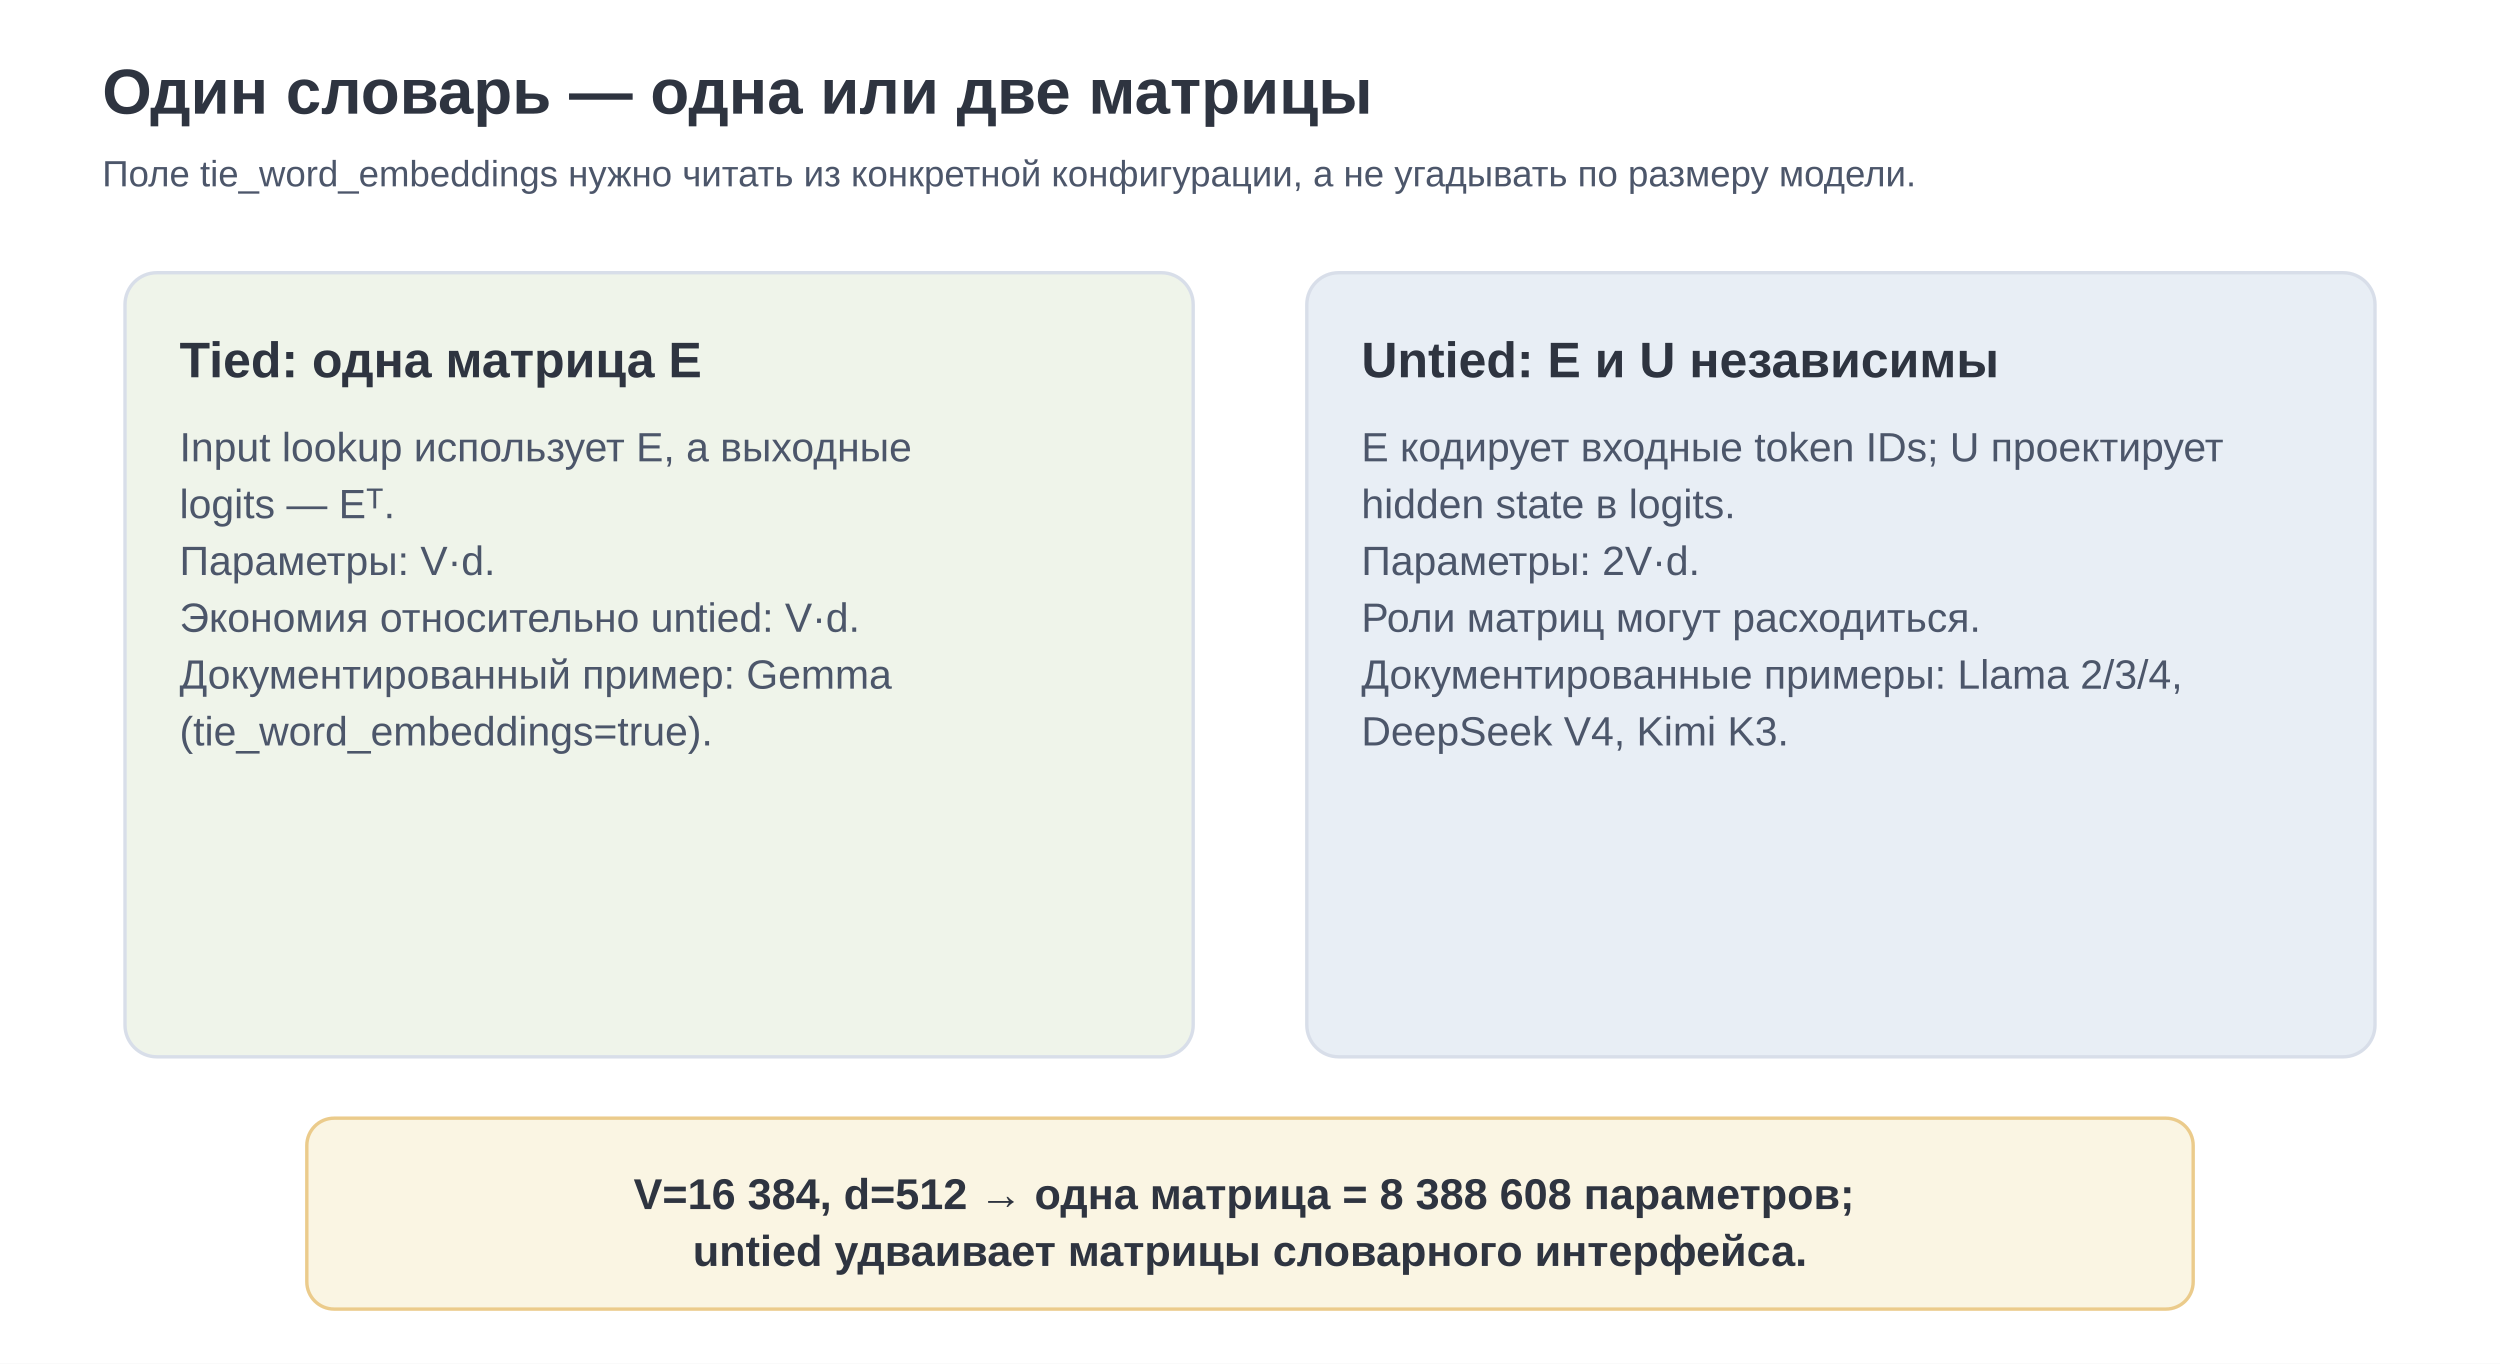
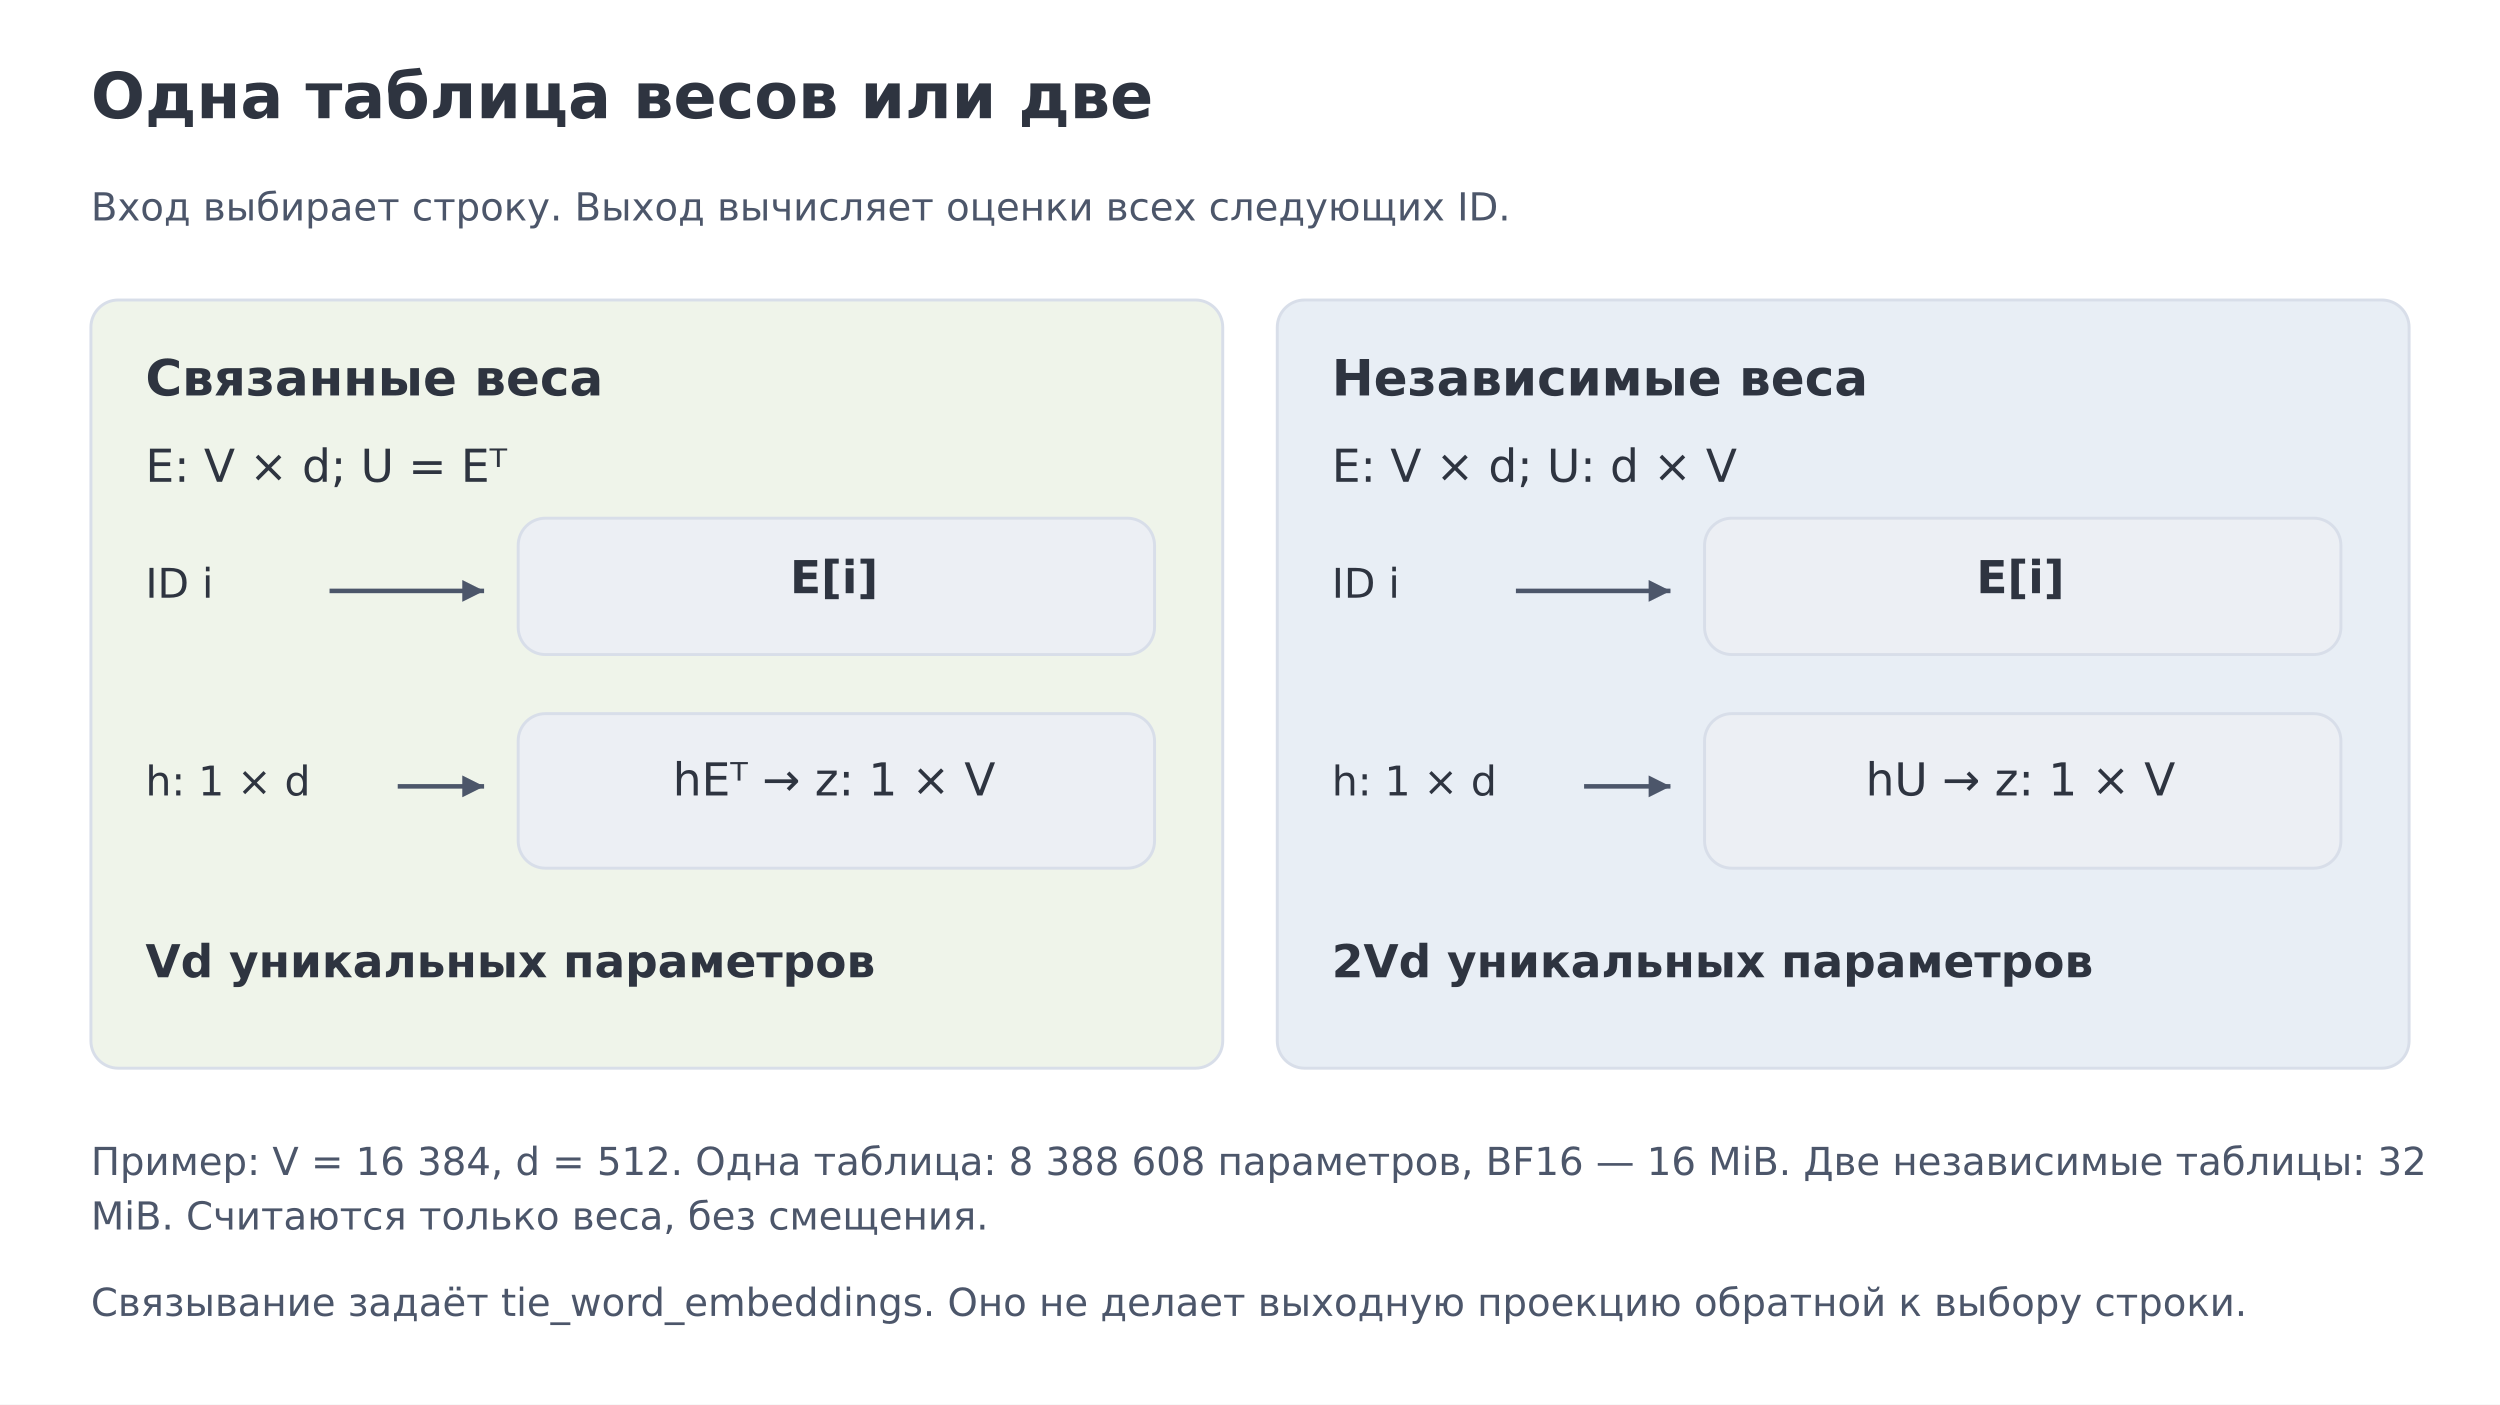
- <svg xmlns="http://www.w3.org/2000/svg" viewBox="0 0 1100 600" font-family="-apple-system, BlinkMacSystemFont, 'Segoe UI', 'Helvetica Neue', Arial, sans-serif">
-   <rect width="1100" height="600" fill="#FFFFFF" />
-   <text x="45" y="50" text-anchor="start" font-size="28" font-weight="700" fill="#2E3440">
-     <tspan x="45" dy="0">Один словарь — одна или две матрицы</tspan>
-   </text>
-   <text x="45" y="82" text-anchor="start" font-size="16.1" font-weight="400" fill="#4C566A">
-     <tspan x="45" dy="0">Поле tie_word_embeddings нужно читать из конкретной конфигурации, а не угадывать по размеру модели.</tspan>
-   </text>
-   <rect x="55" y="120" width="470" height="345" rx="14" fill="#EFF4EA" stroke="#D8DEE9" stroke-width="1.5" />
-   <text x="79" y="166" text-anchor="start" font-size="22" font-weight="700" fill="#2E3440">
-     <tspan x="79" dy="0">Tied: одна матрица E</tspan>
-   </text>
-   <text x="79" y="203" text-anchor="start" font-size="18" font-weight="400" fill="#4C566A">
-     <tspan x="79" dy="0">Input lookup использует E, а выходные</tspan>
-     <tspan x="79" dy="25">logits — Eᵀ.</tspan>
-     <tspan x="79" dy="25">Параметры: V·d.</tspan>
-     <tspan x="79" dy="25">Экономия относительно untied: V·d.</tspan>
-     <tspan x="79" dy="25">Документированный пример: Gemma</tspan>
-     <tspan x="79" dy="25">(tie_word_embeddings=true).</tspan>
-   </text>
-   <rect x="575" y="120" width="470" height="345" rx="14" fill="#E8EEF5" stroke="#D8DEE9" stroke-width="1.5" />
-   <text x="599" y="166" text-anchor="start" font-size="22" font-weight="700" fill="#2E3440">
-     <tspan x="599" dy="0">Untied: E и U независимы</tspan>
-   </text>
-   <text x="599" y="203" text-anchor="start" font-size="18" font-weight="400" fill="#4C566A">
-     <tspan x="599" dy="0">E кодирует входные token IDs; U проектирует</tspan>
-     <tspan x="599" dy="25">hidden state в logits.</tspan>
-     <tspan x="599" dy="25">Параметры: 2V·d.</tspan>
-     <tspan x="599" dy="25">Роли матриц могут расходиться.</tspan>
-     <tspan x="599" dy="25">Документированные примеры: Llama 2/3/4,</tspan>
-     <tspan x="599" dy="25">DeepSeek V4, Kimi K3.</tspan>
-   </text>
-   <rect x="135" y="492" width="830" height="84" rx="12" fill="#FAF5E3" stroke="#EBCB8B" stroke-width="1.5" />
-   <text x="550" y="532" text-anchor="middle" font-size="19" font-weight="700" fill="#2E3440">
-     <tspan x="550" dy="0">V=16 384, d=512 → одна матрица = 8 388 608 параметров;</tspan>
-     <tspan x="550" dy="25">untied удваивает матрицы словарного интерфейса.</tspan>
-   </text>
+ <svg xmlns="http://www.w3.org/2000/svg" width="1100" height="618" viewBox="0 0 1100 618">
+   <rect width="1100" height="618" fill="#FFFFFF" />
+   <defs>
+     <marker id="arrow" viewBox="0 0 10 10" refX="9" refY="5" markerWidth="6" markerHeight="6" orient="auto">
+       <path d="M1 1 L9 5 L1 9 Z" fill="#4C566A" />
+     </marker>
+   </defs>
+   <text x="40" y="52" font-family="DejaVu Sans, Arial, sans-serif" font-size="28" font-weight="700" fill="#2E3440" text-anchor="start">Одна таблица весов или две</text>
+   <text x="40" y="97" font-family="DejaVu Sans, Arial, sans-serif" font-size="17" font-weight="400" fill="#4C566A" text-anchor="start">Вход выбирает строку. Выход вычисляет оценки всех следующих ID.</text>
+   <rect x="40" y="132" width="498" height="338" rx="12" fill="#EFF4EA" stroke="#D8DEE9" stroke-width="1.3" />
+   <text x="64" y="174" font-family="DejaVu Sans, Arial, sans-serif" font-size="22" font-weight="700" fill="#2E3440" text-anchor="start">Связанные веса</text>
+   <text x="64" y="212" font-family="DejaVu Sans, Arial, sans-serif" font-size="20" font-weight="400" fill="#2E3440" text-anchor="start">E: V × d; U = Eᵀ</text>
+   <text x="64" y="263" font-family="DejaVu Sans, Arial, sans-serif" font-size="18" font-weight="400" fill="#2E3440" text-anchor="start">ID i</text>
+   <path d="M145,260 L213,260" fill="none" stroke="#4C566A" stroke-width="2" marker-end="url(#arrow)" />
+   <rect x="228" y="228" width="280" height="60" rx="12" fill="#ECEFF4" stroke="#D8DEE9" stroke-width="1.3" />
+   <text x="367.0" y="261" font-family="DejaVu Sans, Arial, sans-serif" font-size="20" font-weight="700" fill="#2E3440" text-anchor="middle">E[i]</text>
+   <text x="64" y="350" font-family="DejaVu Sans, Arial, sans-serif" font-size="18" font-weight="400" fill="#2E3440" text-anchor="start">h: 1 × d</text>
+   <path d="M175,346 L213,346" fill="none" stroke="#4C566A" stroke-width="2" marker-end="url(#arrow)" />
+   <rect x="228" y="314" width="280" height="68" rx="12" fill="#ECEFF4" stroke="#D8DEE9" stroke-width="1.3" />
+   <text x="367.0" y="350" font-family="DejaVu Sans, Arial, sans-serif" font-size="20" font-weight="400" fill="#2E3440" text-anchor="middle">hEᵀ → z: 1 × V</text>
+   <text x="64" y="430" font-family="DejaVu Sans, Arial, sans-serif" font-size="20" font-weight="700" fill="#2E3440" text-anchor="start">Vd уникальных параметров</text>
+   <rect x="562" y="132" width="498" height="338" rx="12" fill="#E8EEF5" stroke="#D8DEE9" stroke-width="1.3" />
+   <text x="586" y="174" font-family="DejaVu Sans, Arial, sans-serif" font-size="22" font-weight="700" fill="#2E3440" text-anchor="start">Независимые веса</text>
+   <text x="586" y="212" font-family="DejaVu Sans, Arial, sans-serif" font-size="20" font-weight="400" fill="#2E3440" text-anchor="start">E: V × d; U: d × V</text>
+   <text x="586" y="263" font-family="DejaVu Sans, Arial, sans-serif" font-size="18" font-weight="400" fill="#2E3440" text-anchor="start">ID i</text>
+   <path d="M667,260 L735,260" fill="none" stroke="#4C566A" stroke-width="2" marker-end="url(#arrow)" />
+   <rect x="750" y="228" width="280" height="60" rx="12" fill="#ECEFF4" stroke="#D8DEE9" stroke-width="1.3" />
+   <text x="889.0" y="261" font-family="DejaVu Sans, Arial, sans-serif" font-size="20" font-weight="700" fill="#2E3440" text-anchor="middle">E[i]</text>
+   <text x="586" y="350" font-family="DejaVu Sans, Arial, sans-serif" font-size="18" font-weight="400" fill="#2E3440" text-anchor="start">h: 1 × d</text>
+   <path d="M697,346 L735,346" fill="none" stroke="#4C566A" stroke-width="2" marker-end="url(#arrow)" />
+   <rect x="750" y="314" width="280" height="68" rx="12" fill="#ECEFF4" stroke="#D8DEE9" stroke-width="1.3" />
+   <text x="889.0" y="350" font-family="DejaVu Sans, Arial, sans-serif" font-size="20" font-weight="400" fill="#2E3440" text-anchor="middle">hU → z: 1 × V</text>
+   <text x="586" y="430" font-family="DejaVu Sans, Arial, sans-serif" font-size="20" font-weight="700" fill="#2E3440" text-anchor="start">2Vd уникальных параметров</text>
+   <text x="40" y="517" font-family="DejaVu Sans, Arial, sans-serif" font-size="17" font-weight="400" fill="#4C566A" text-anchor="start">Пример: V = 16 384, d = 512. Одна таблица: 8 388 608 параметров, BF16 — 16 MiB. Две независимые таблицы: 32</text>
+   <text x="40" y="541" font-family="DejaVu Sans, Arial, sans-serif" font-size="17" font-weight="400" fill="#4C566A" text-anchor="start">MiB. Считаются только веса, без смещения.</text>
+   <text x="40" y="579" font-family="DejaVu Sans, Arial, sans-serif" font-size="17" font-weight="400" fill="#4C566A" text-anchor="start">Связывание задаёт tie_word_embeddings. Оно не делает выходную проекцию обратной к выбору строки.</text>
</svg>
